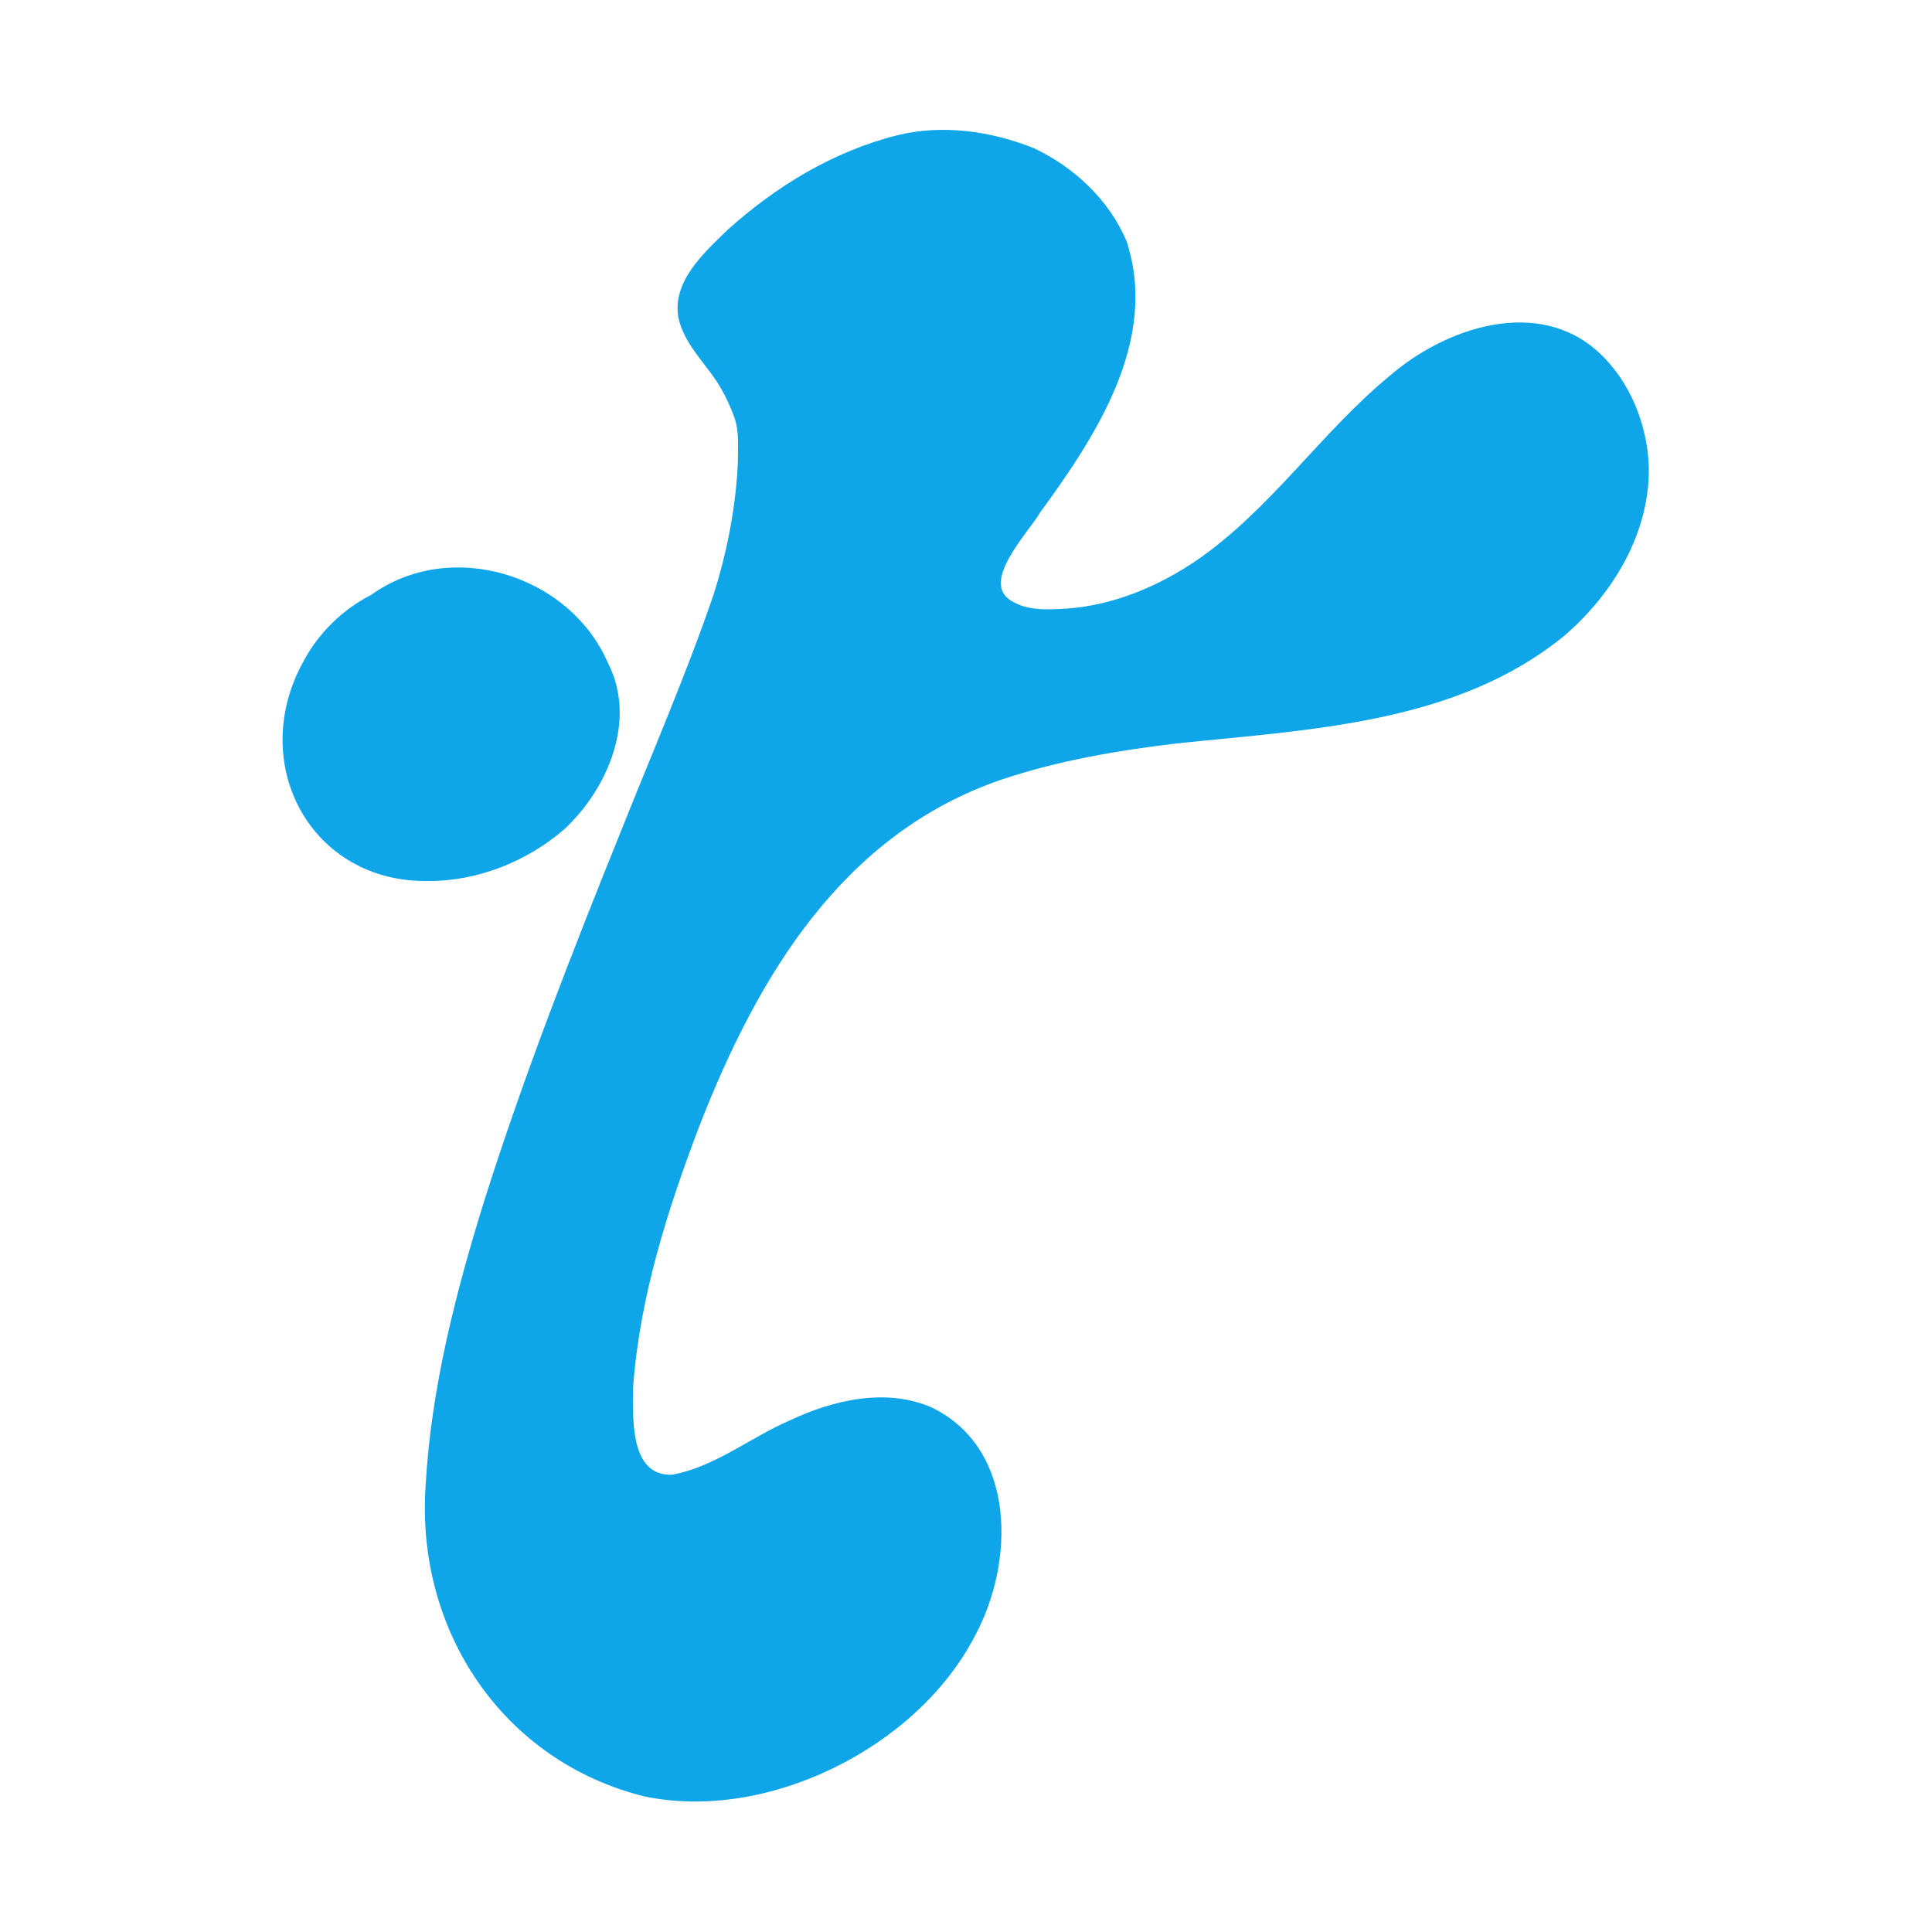
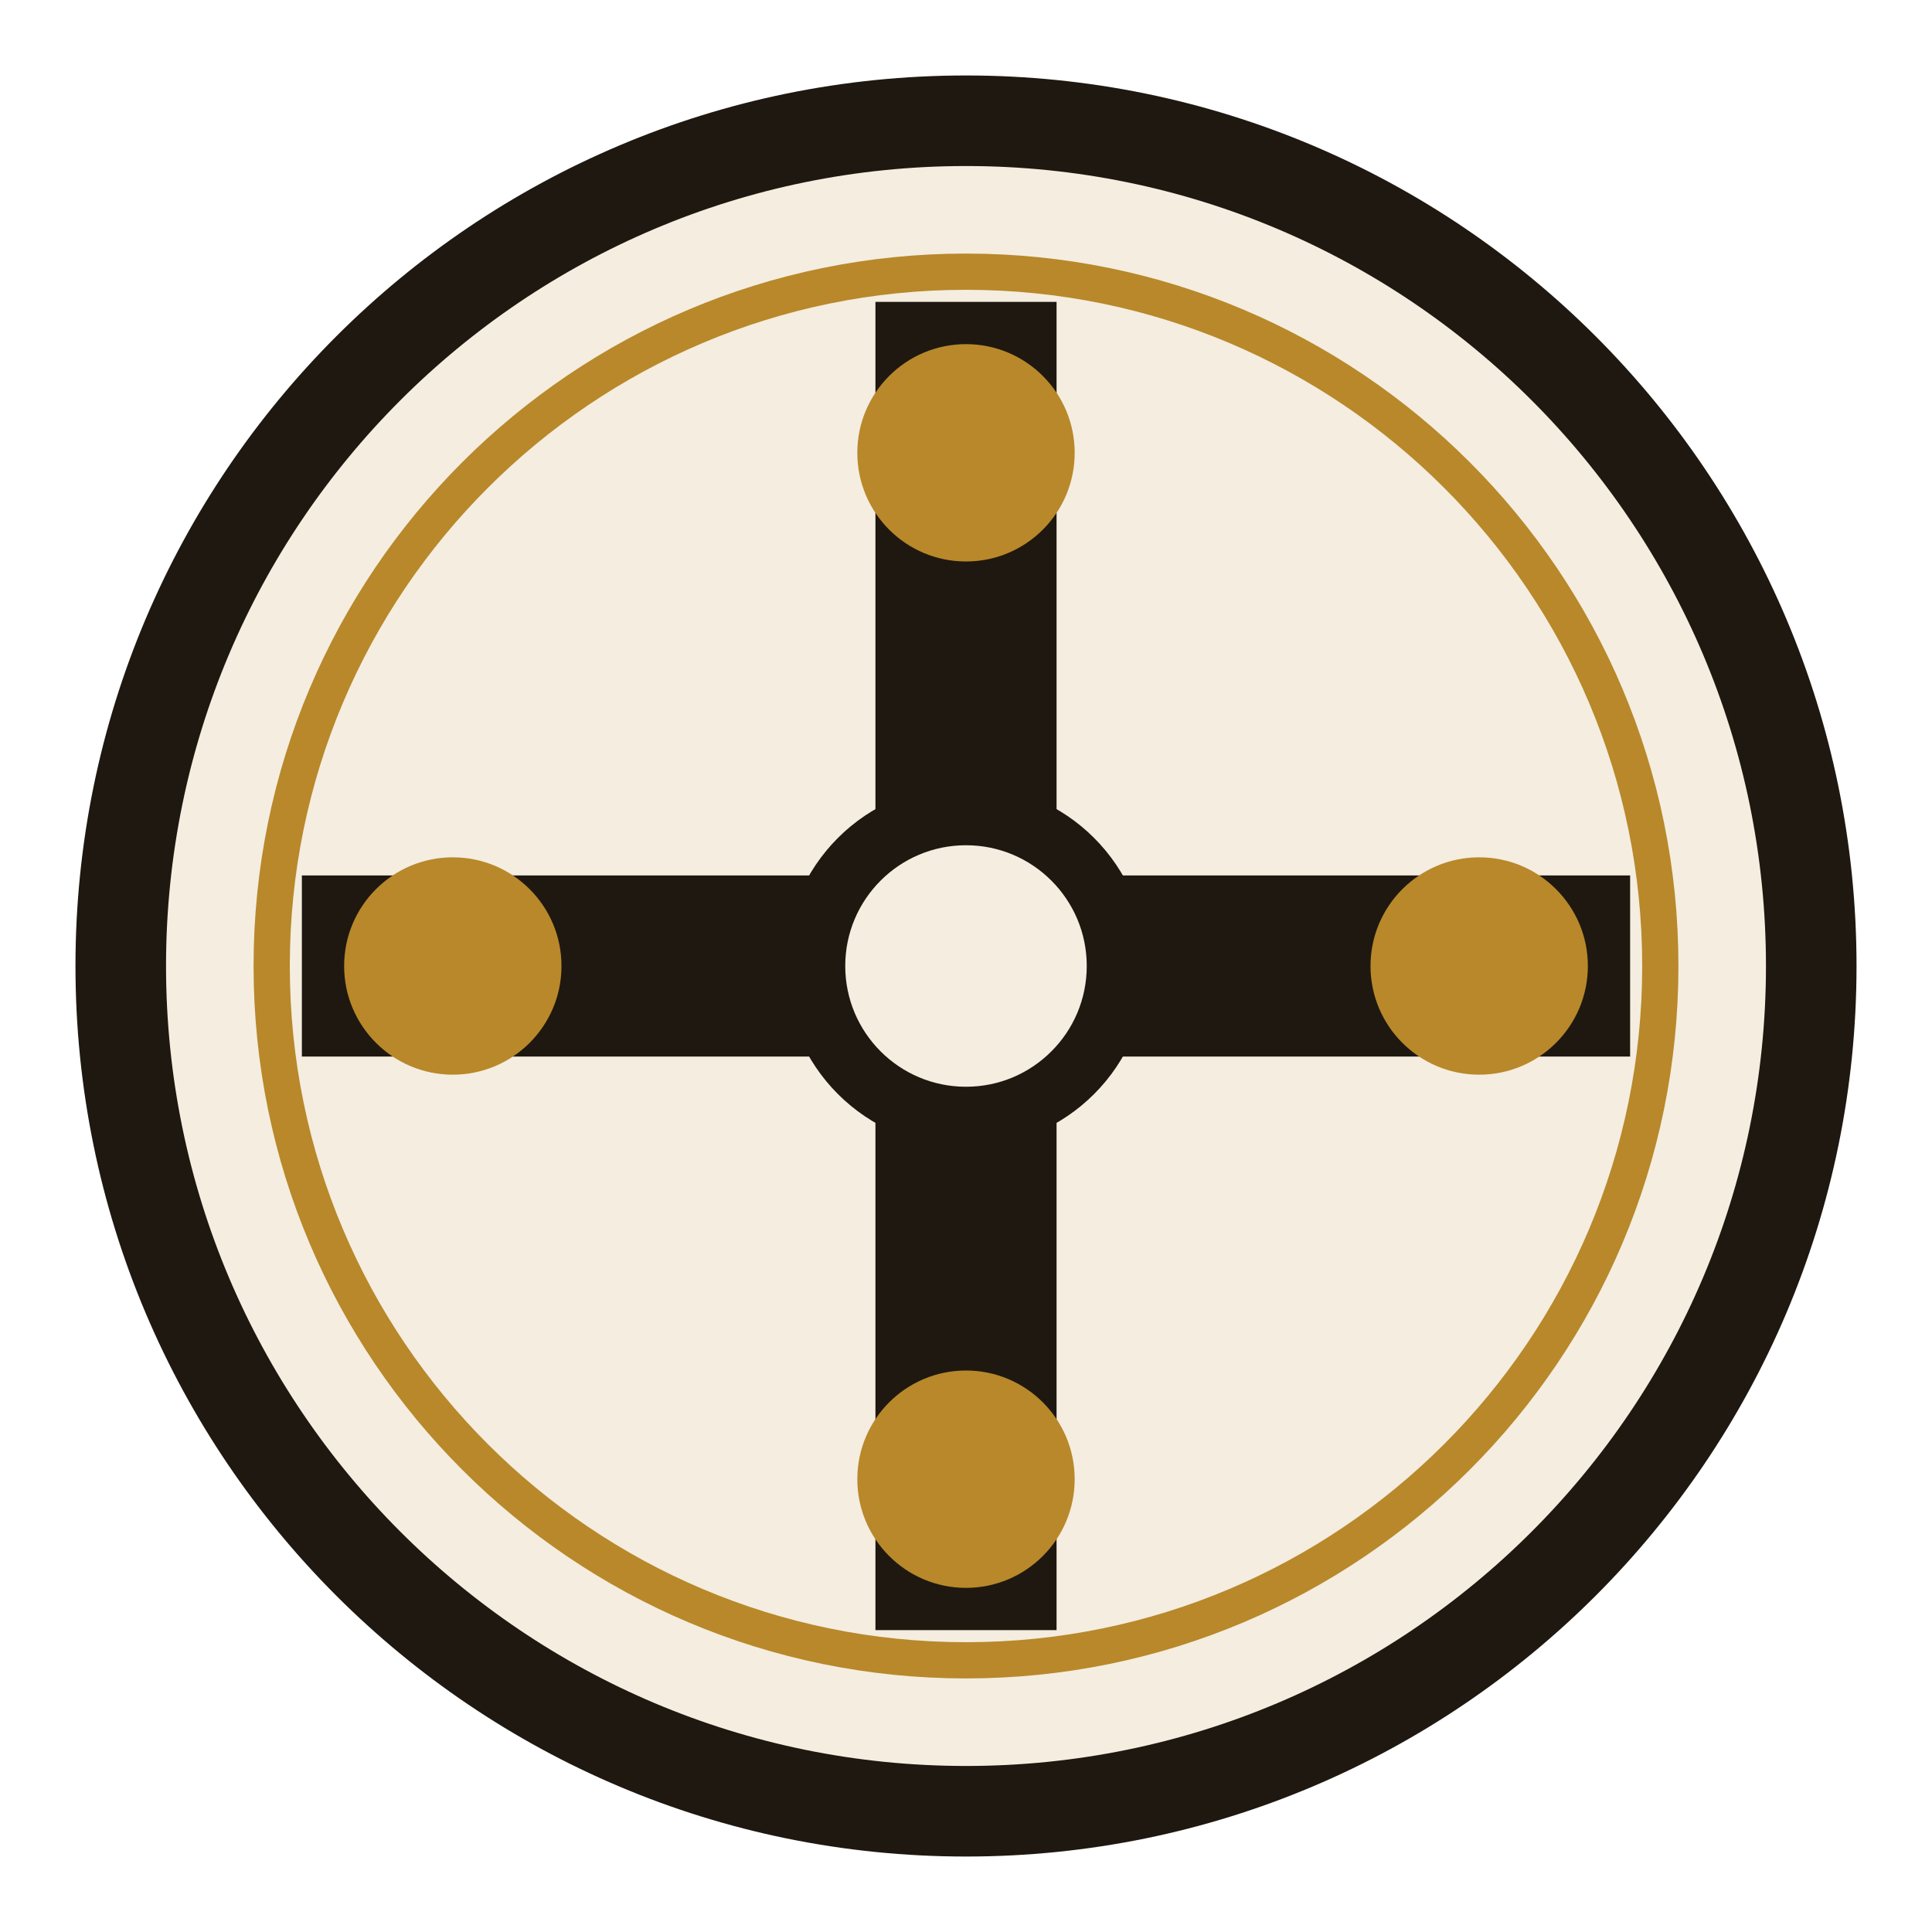
- <svg xmlns="http://www.w3.org/2000/svg" viewBox="0 0 2084 2084" style="fill-rule:evenodd;clip-rule:evenodd;stroke-linejoin:round;stroke-miterlimit:2;">
-   <g>
-     <path d="M608.236,894.924c47.303,-43.765 79.133,-118.236 47.564,-179.753c-41.599,-95.973 -170.067,-134.887 -255.347,-73.501c-31.336,15.917 -57.357,41.694 -73.794,72.95c-59.754,109.504 8.648,238.229 136.178,235.711c52.721,0.052 105.415,-21.135 145.399,-55.408Z" style="fill:#0ea5e9;fill-rule:nonzero;" />
-     <path d="M1724.594,380.157c-65.64,-60.468 -165.404,-26.852 -225.626,25.304c-74.263,61.281 -128.338,143.96 -208.123,198.948c-41.65,28.294 -89.526,48.38 -139.955,52.077c-19.952,1.049 -41.963,2.78 -59.701,-8.208c-34.565,-20.086 17.947,-73.448 30.789,-95.501c60.405,-82.757 128.181,-185.81 93.225,-292.561c-18.65,-44.394 -56.576,-79.925 -99.607,-100.195c-46.208,-18.644 -98.512,-26.091 -147.352,-14.212c-68.845,17.175 -131.151,55.014 -183.689,102.371c-25.448,24.859 -60.353,55.932 -52.591,95.37c6.018,26.065 25.631,45.102 40.244,66.525c8.309,12.639 14.977,26.301 20.057,40.566c5.418,15.864 3.595,33.197 3.621,49.77c-2.448,48.065 -11.722,95.737 -26.386,141.547c-28.861,84.462 -65.875,169.789 -99.086,253.149c-53.345,132.186 -105.363,265.08 -148.368,401.146c-30.919,99.697 -57.175,202.068 -62.957,306.747c-10.524,155.786 82.962,296.389 235.316,334.569c132.401,28.294 294.34,-51.972 356.829,-172.253c43.265,-79.217 45.739,-201.78 -45.532,-246.803c-49.387,-21.948 -107.187,-8.444 -154.125,13.819c-42.458,18.382 -80.357,49.953 -126.514,58.397c-46.261,1.862 -42.276,-61.596 -42.146,-94.347c7.059,-97.546 37.456,-192.68 72.335,-283.96c62.906,-160.69 154.047,-312.857 324.998,-371.49c61.004,-20.427 124.743,-31.362 188.482,-38.94c143.393,-15.182 302.389,-20.794 419.11,-116.61c52.225,-45.024 91.845,-110.736 90.672,-181.536c-1.511,-45.915 -20.057,-92.355 -53.919,-123.69Z" style="fill:#0ea5e9;fill-rule:nonzero;" />
-   </g>
+ <svg xmlns="http://www.w3.org/2000/svg" viewBox="0 0 32 32">
+   <circle cx="16" cy="16" r="14" fill="#f4ede0" stroke="#1e1810" stroke-width="1.5" />
+   <circle cx="16" cy="16" r="11.5" fill="none" stroke="#b8882a" stroke-width="0.6" />
+   <rect x="14.5" y="5" width="3" height="22" fill="#1e1810" />
+   <rect x="5" y="14.5" width="22" height="3" fill="#1e1810" />
+   <circle cx="16" cy="7.5" r="1.8" fill="#b8882a" />
+   <circle cx="16" cy="24.5" r="1.8" fill="#b8882a" />
+   <circle cx="7.5" cy="16" r="1.8" fill="#b8882a" />
+   <circle cx="24.5" cy="16" r="1.8" fill="#b8882a" />
+   <circle cx="16" cy="16" r="2.5" fill="#f4ede0" stroke="#1e1810" stroke-width="1" />
</svg>
